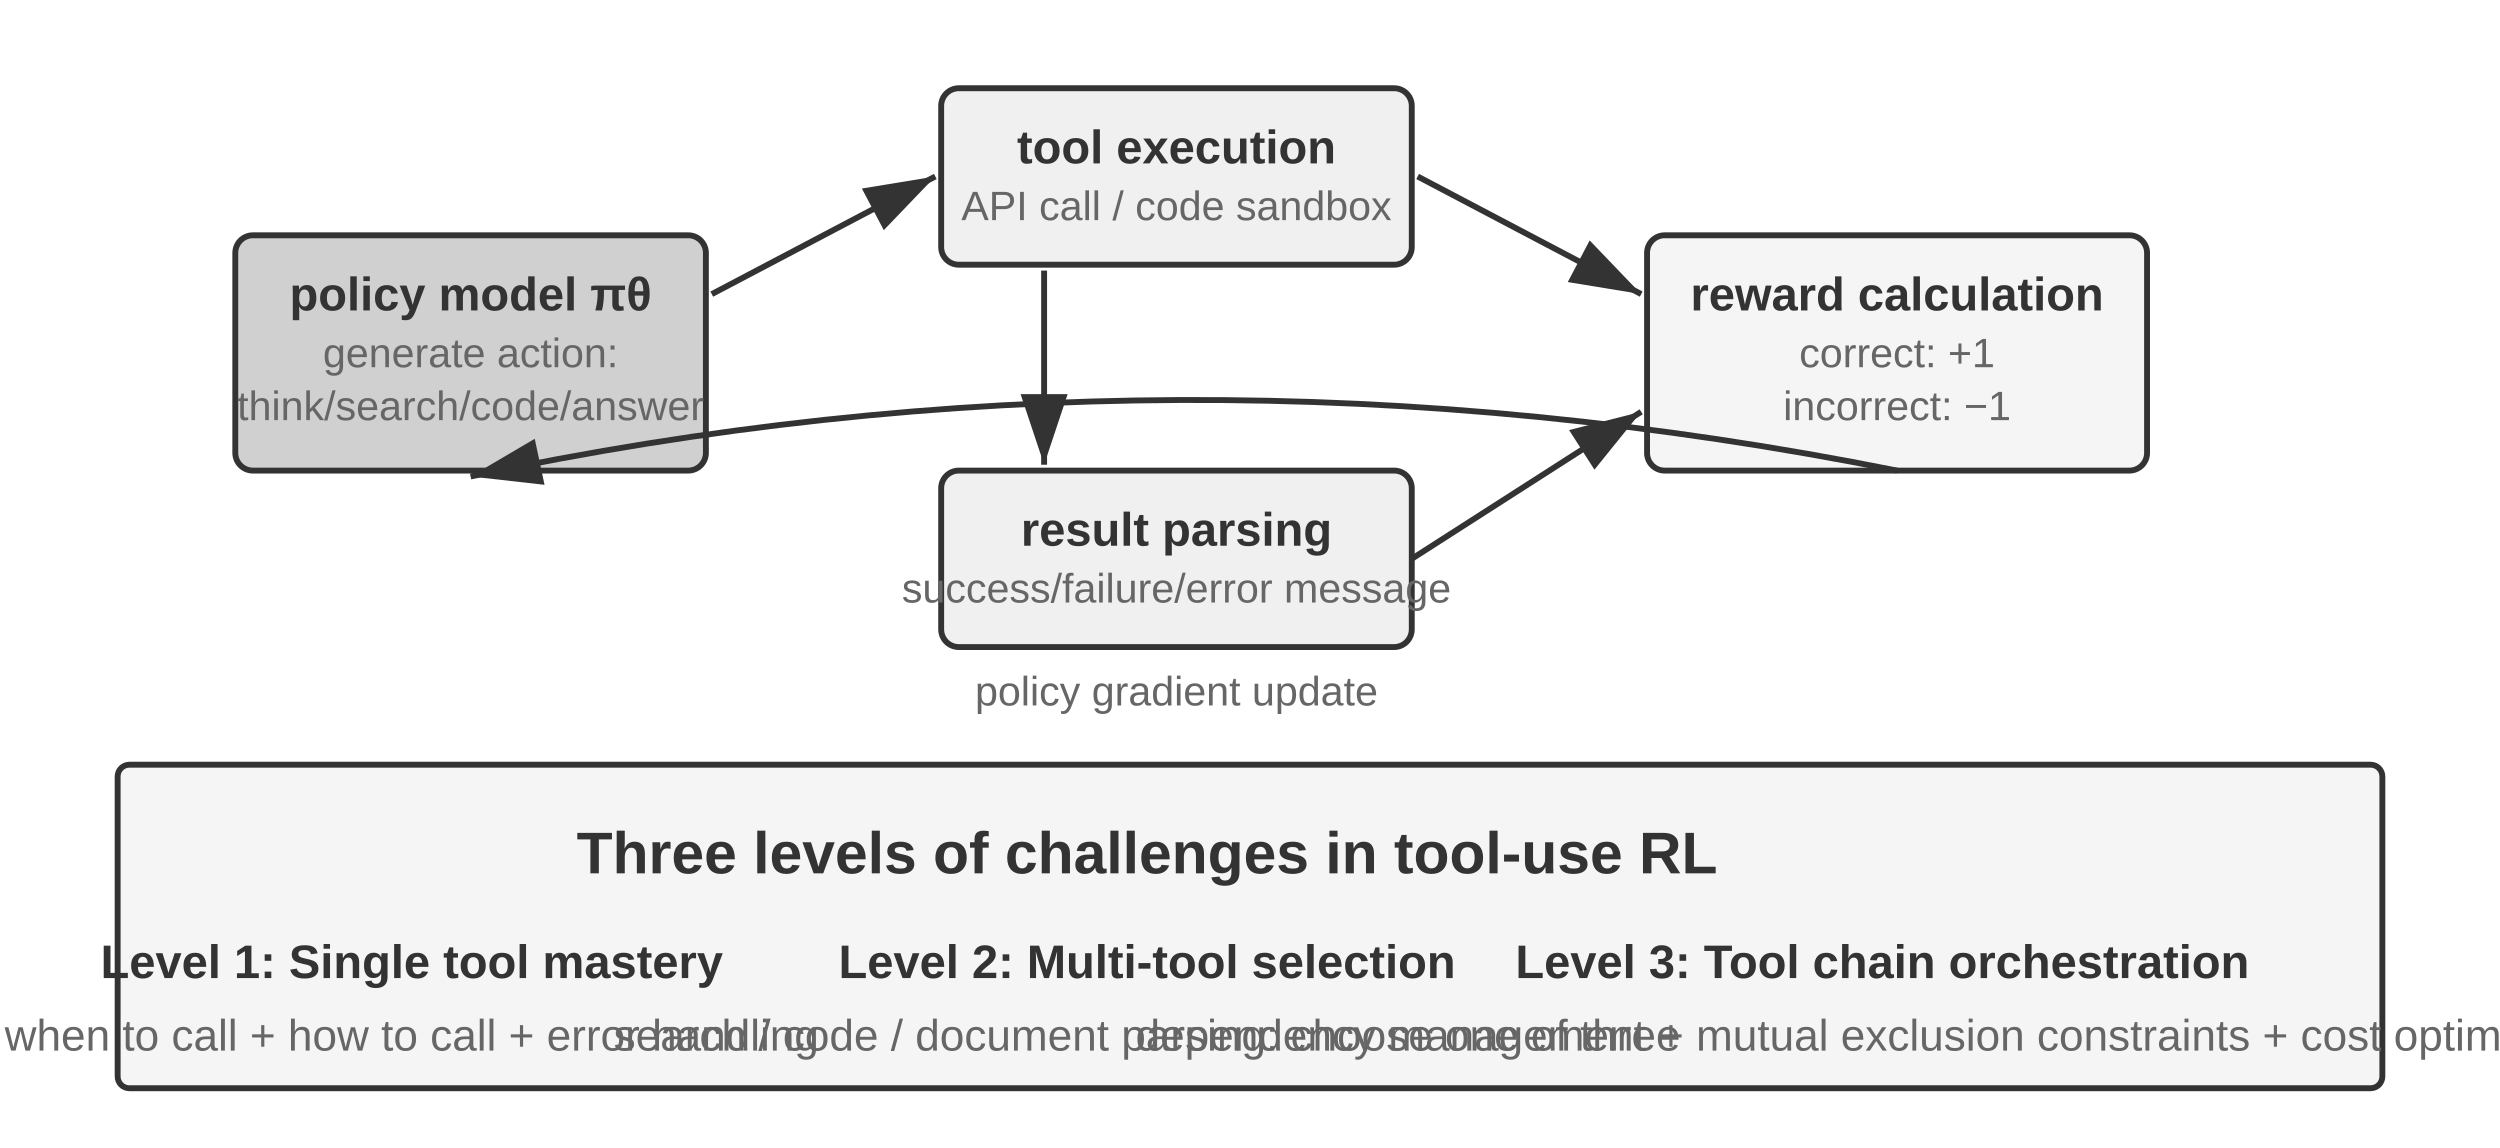
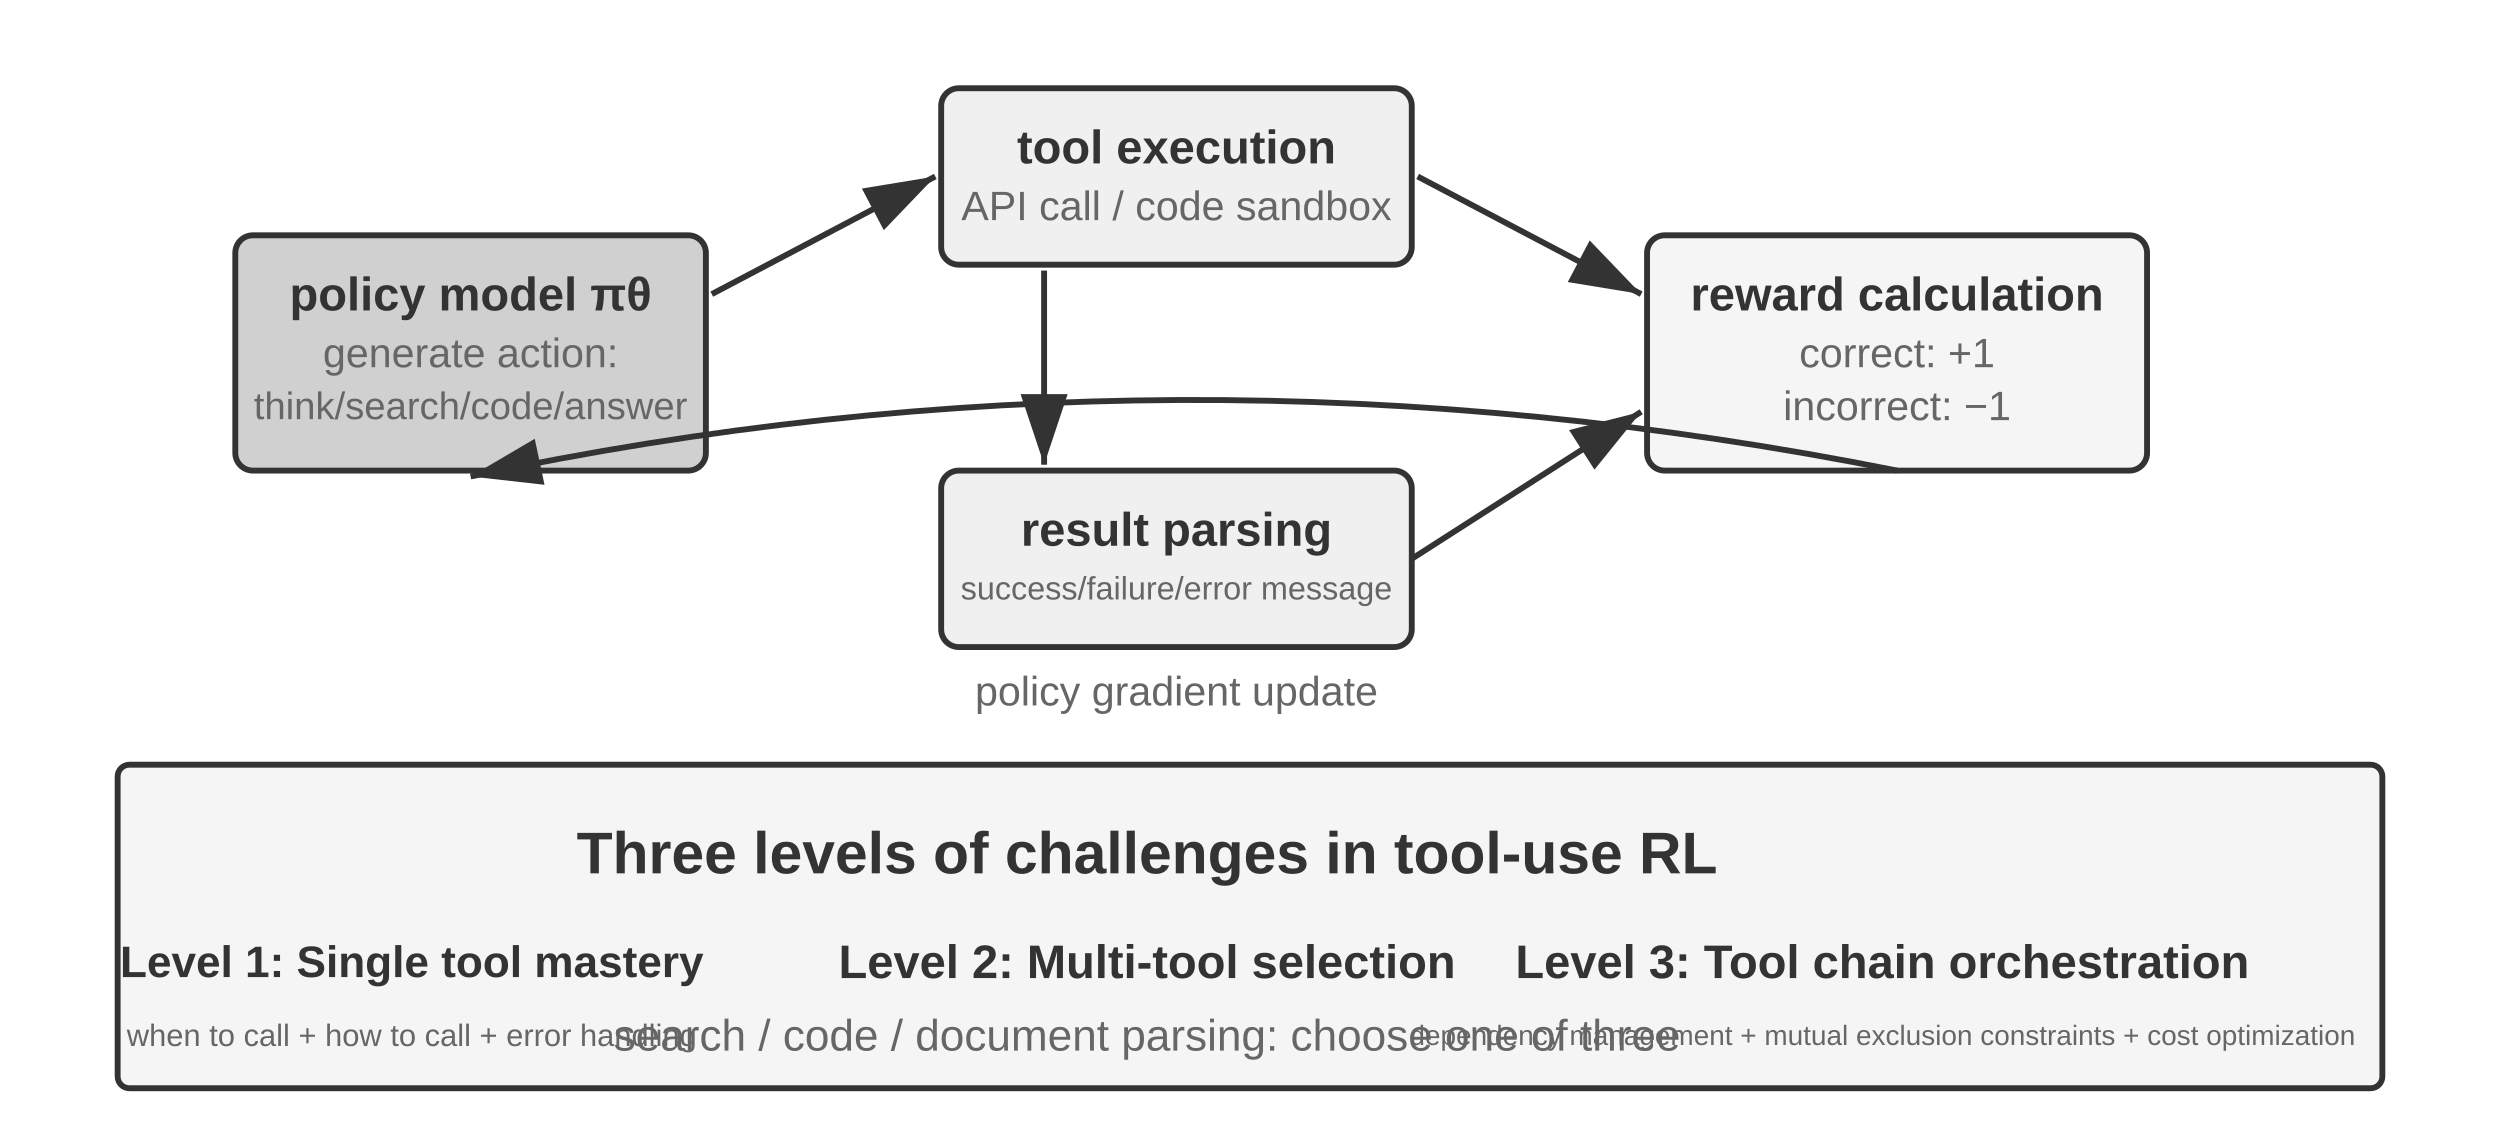
<svg xmlns="http://www.w3.org/2000/svg" viewBox="0 40 850 390" width="850" height="390" style="background:#ffffff">
  <defs>
    <marker id="ah" markerWidth="12" markerHeight="8" refX="12" refY="4" orient="auto">
      <polygon points="0 0, 12 4, 0 8" fill="#333333" />
    </marker>
    <marker id="ah-light" markerWidth="12" markerHeight="8" refX="12" refY="4" orient="auto">
      <polygon points="0 0, 12 4, 0 8" fill="#999999" />
    </marker>
  </defs>
  <rect x="80" y="120" width="160" height="80" rx="6" fill="#d0d0d0" stroke="#333333" stroke-width="2" />
  <text x="160" y="140" font-family="Arial, 'Helvetica Neue', Helvetica, 'PingFang SC', 'Microsoft YaHei', sans-serif" font-size="16" fill="#333333" text-anchor="middle" dominant-baseline="central" font-weight="bold">policy model πθ</text>
  <text x="160" y="160" font-family="Arial, 'Helvetica Neue', Helvetica, 'PingFang SC', 'Microsoft YaHei', sans-serif" font-size="14" fill="#666666" text-anchor="middle" dominant-baseline="central" font-weight="normal">generate action:</text>
-   <text x="160" y="178" font-family="Arial, 'Helvetica Neue', Helvetica, 'PingFang SC', 'Microsoft YaHei', sans-serif" font-size="14" fill="#666666" text-anchor="middle" dominant-baseline="central" font-weight="normal">think/search/code/answer</text>
+   <text x="160" y="178" font-family="Arial, 'Helvetica Neue', Helvetica, 'PingFang SC', 'Microsoft YaHei', sans-serif" font-size="13" fill="#666666" text-anchor="middle" dominant-baseline="central" font-weight="normal">think/search/code/answer</text>
  <rect x="320" y="70" width="160" height="60" rx="6" fill="#f0f0f0" stroke="#333333" stroke-width="2" />
  <text x="400" y="90" font-family="Arial, 'Helvetica Neue', Helvetica, 'PingFang SC', 'Microsoft YaHei', sans-serif" font-size="16" fill="#333333" text-anchor="middle" dominant-baseline="central" font-weight="bold">tool execution</text>
  <text x="400" y="110" font-family="Arial, 'Helvetica Neue', Helvetica, 'PingFang SC', 'Microsoft YaHei', sans-serif" font-size="14" fill="#666666" text-anchor="middle" dominant-baseline="central" font-weight="normal">API call / code sandbox</text>
  <rect x="320" y="200" width="160" height="60" rx="6" fill="#f0f0f0" stroke="#333333" stroke-width="2" />
  <text x="400" y="220" font-family="Arial, 'Helvetica Neue', Helvetica, 'PingFang SC', 'Microsoft YaHei', sans-serif" font-size="16" fill="#333333" text-anchor="middle" dominant-baseline="central" font-weight="bold">result parsing</text>
-   <text x="400" y="240" font-family="Arial, 'Helvetica Neue', Helvetica, 'PingFang SC', 'Microsoft YaHei', sans-serif" font-size="14" fill="#666666" text-anchor="middle" dominant-baseline="central" font-weight="normal">success/failure/error message</text>
+   <text x="400" y="240" font-family="Arial, 'Helvetica Neue', Helvetica, 'PingFang SC', 'Microsoft YaHei', sans-serif" font-size="11" fill="#666666" text-anchor="middle" dominant-baseline="central" font-weight="normal">success/failure/error message</text>
  <rect x="560" y="120" width="170" height="80" rx="6" fill="#f5f5f5" stroke="#333333" stroke-width="2" />
  <text x="645" y="140" font-family="Arial, 'Helvetica Neue', Helvetica, 'PingFang SC', 'Microsoft YaHei', sans-serif" font-size="16" fill="#333333" text-anchor="middle" dominant-baseline="central" font-weight="bold">reward calculation</text>
  <text x="645" y="160" font-family="Arial, 'Helvetica Neue', Helvetica, 'PingFang SC', 'Microsoft YaHei', sans-serif" font-size="14" fill="#666666" text-anchor="middle" dominant-baseline="central" font-weight="normal">correct: +1</text>
  <text x="645" y="178" font-family="Arial, 'Helvetica Neue', Helvetica, 'PingFang SC', 'Microsoft YaHei', sans-serif" font-size="14" fill="#666666" text-anchor="middle" dominant-baseline="central" font-weight="normal">incorrect: −1</text>
  <line x1="242" y1="140" x2="318" y2="100" stroke="#333333" stroke-width="2" marker-end="url(#ah)" />
  <line x1="482" y1="100" x2="558" y2="140" stroke="#333333" stroke-width="2" marker-end="url(#ah)" />
  <line x1="480" y1="230" x2="558" y2="180" stroke="#333333" stroke-width="2" marker-end="url(#ah)" />
  <line x1="355" y1="132" x2="355" y2="198" stroke="#333333" stroke-width="2" marker-end="url(#ah)" />
  <path d="M 645,200 Q 400,151 160,202" fill="none" stroke="#333333" stroke-width="2" marker-end="url(#ah)" />
  <text x="400" y="275" font-family="Arial, 'Helvetica Neue', Helvetica, 'PingFang SC', 'Microsoft YaHei', sans-serif" font-size="14" fill="#666666" text-anchor="middle" dominant-baseline="central" font-weight="normal">policy gradient update</text>
  <rect x="40" y="300" width="770" height="110" rx="4" fill="#f5f5f5" stroke="#333333" stroke-width="2" />
  <text x="390" y="330" font-family="Arial, 'Helvetica Neue', Helvetica, 'PingFang SC', 'Microsoft YaHei', sans-serif" font-size="20" fill="#333333" text-anchor="middle" dominant-baseline="central" font-weight="bold">Three levels of challenges in tool-use RL</text>
-   <text x="140" y="367" font-family="Arial, 'Helvetica Neue', Helvetica, 'PingFang SC', 'Microsoft YaHei', sans-serif" font-size="16" fill="#333333" text-anchor="middle" dominant-baseline="central" font-weight="bold">Level 1: Single tool mastery</text>
-   <text x="140" y="392" font-family="Arial, 'Helvetica Neue', Helvetica, 'PingFang SC', 'Microsoft YaHei', sans-serif" font-size="15" fill="#666666" text-anchor="middle" dominant-baseline="central" font-weight="normal">when to call + how to call + error handling</text>
+   <text x="140" y="367" font-family="Arial, 'Helvetica Neue', Helvetica, 'PingFang SC', 'Microsoft YaHei', sans-serif" font-size="15" fill="#333333" text-anchor="middle" dominant-baseline="central" font-weight="bold">Level 1: Single tool mastery</text>
+   <text x="140" y="392" font-family="Arial, 'Helvetica Neue', Helvetica, 'PingFang SC', 'Microsoft YaHei', sans-serif" font-size="10.5" fill="#666666" text-anchor="middle" dominant-baseline="central" font-weight="normal">when to call + how to call + error handling</text>
  <text x="390" y="367" font-family="Arial, 'Helvetica Neue', Helvetica, 'PingFang SC', 'Microsoft YaHei', sans-serif" font-size="16" fill="#333333" text-anchor="middle" dominant-baseline="central" font-weight="bold">Level 2: Multi-tool selection</text>
  <text x="390" y="392" font-family="Arial, 'Helvetica Neue', Helvetica, 'PingFang SC', 'Microsoft YaHei', sans-serif" font-size="15" fill="#666666" text-anchor="middle" dominant-baseline="central" font-weight="normal">search / code / document parsing: choose one of three</text>
  <text x="640" y="367" font-family="Arial, 'Helvetica Neue', Helvetica, 'PingFang SC', 'Microsoft YaHei', sans-serif" font-size="16" fill="#333333" text-anchor="middle" dominant-baseline="central" font-weight="bold">Level 3: Tool chain orchestration</text>
-   <text x="640" y="392" font-family="Arial, 'Helvetica Neue', Helvetica, 'PingFang SC', 'Microsoft YaHei', sans-serif" font-size="15" fill="#666666" text-anchor="middle" dominant-baseline="central" font-weight="normal">dependency management + mutual exclusion constraints + cost optimization</text>
+   <text x="640" y="392" font-family="Arial, 'Helvetica Neue', Helvetica, 'PingFang SC', 'Microsoft YaHei', sans-serif" font-size="9.5" fill="#666666" text-anchor="middle" dominant-baseline="central" font-weight="normal">dependency management + mutual exclusion constraints + cost optimization</text>
</svg>
